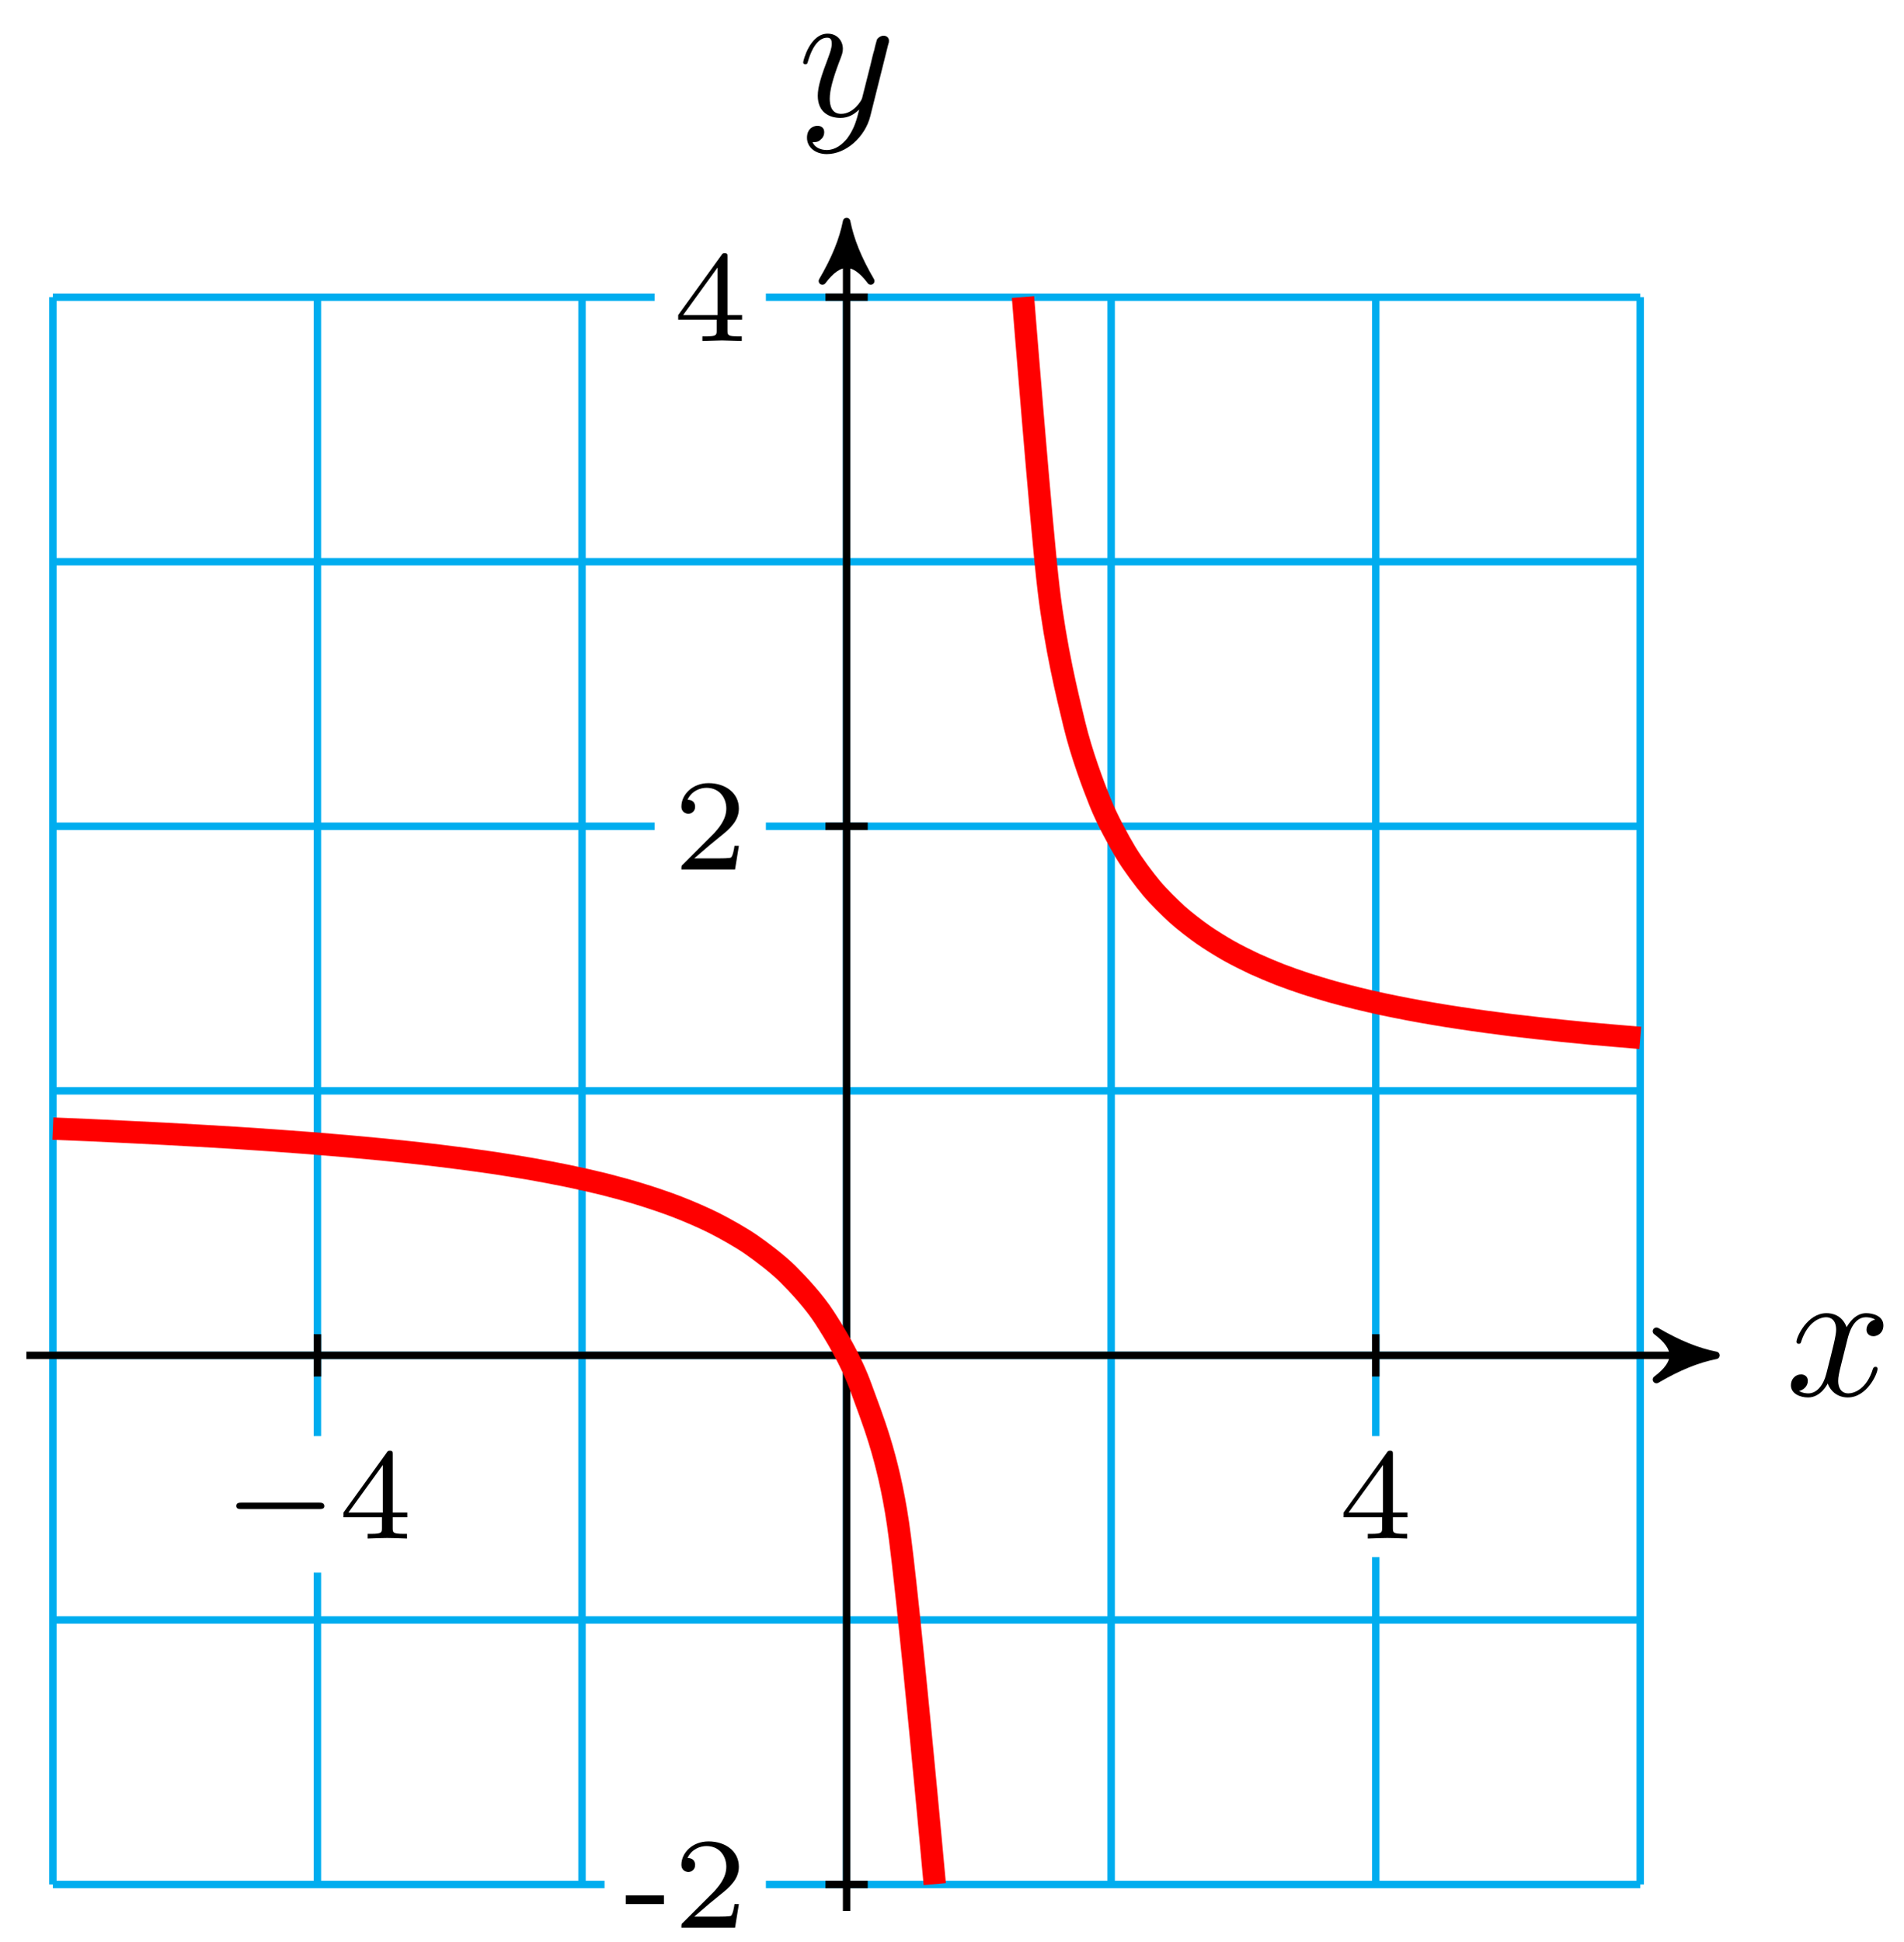
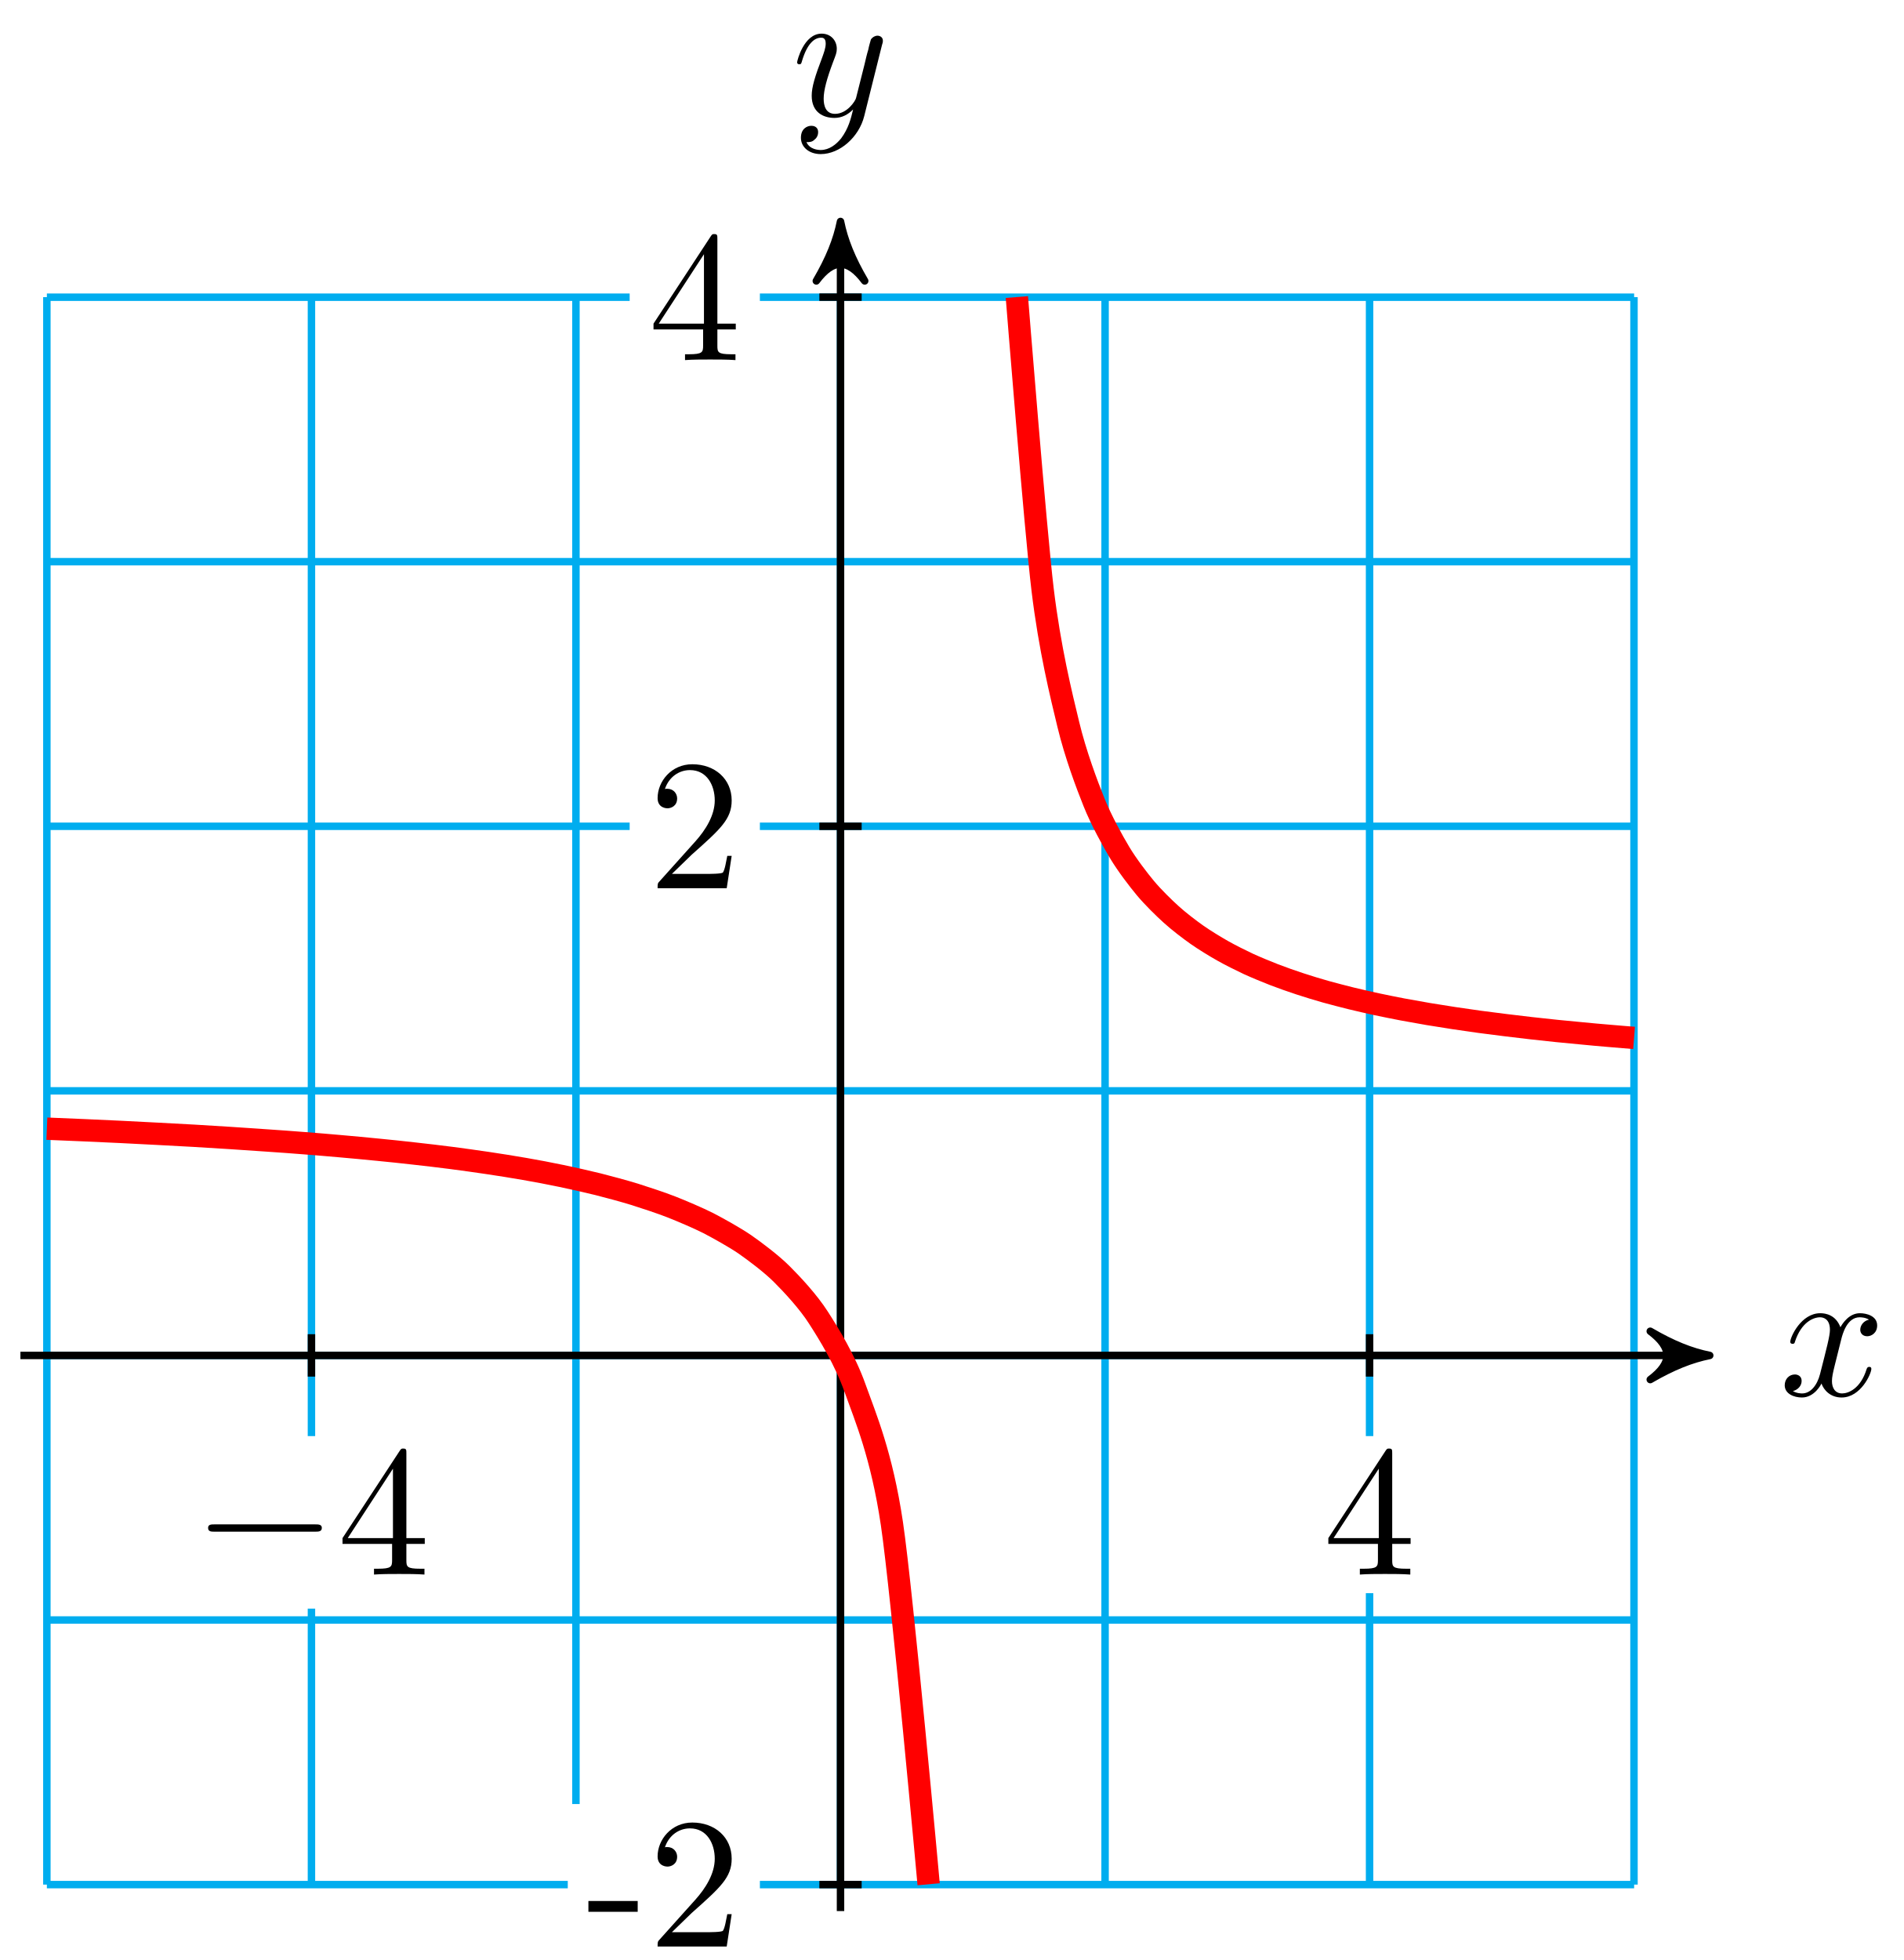
- <svg xmlns="http://www.w3.org/2000/svg" xmlns:xlink="http://www.w3.org/1999/xlink" width="102pt" height="104pt" viewBox="0 0 102 104" version="1.1">
+ <svg xmlns="http://www.w3.org/2000/svg" xmlns:xlink="http://www.w3.org/1999/xlink" width="102pt" height="105pt" viewBox="0 0 102 105" version="1.1">
  <defs>
    <g>
      <symbol overflow="visible" id="glyph0-0">
        <path style="stroke:none;" d="" />
      </symbol>
      <symbol overflow="visible" id="glyph0-1">
        <path style="stroke:none;" d="M 3.328 -3.016 C 3.391 -3.266 3.625 -4.188 4.312 -4.188 C 4.359 -4.188 4.609 -4.188 4.812 -4.062 C 4.531 -4 4.344 -3.766 4.344 -3.516 C 4.344 -3.359 4.453 -3.172 4.719 -3.172 C 4.938 -3.172 5.25 -3.344 5.25 -3.75 C 5.25 -4.266 4.672 -4.406 4.328 -4.406 C 3.75 -4.406 3.406 -3.875 3.281 -3.656 C 3.031 -4.312 2.5 -4.406 2.203 -4.406 C 1.172 -4.406 0.594 -3.125 0.594 -2.875 C 0.594 -2.766 0.703 -2.766 0.719 -2.766 C 0.797 -2.766 0.828 -2.797 0.844 -2.875 C 1.188 -3.938 1.844 -4.188 2.188 -4.188 C 2.375 -4.188 2.719 -4.094 2.719 -3.516 C 2.719 -3.203 2.547 -2.547 2.188 -1.141 C 2.031 -0.531 1.672 -0.109 1.234 -0.109 C 1.172 -0.109 0.953 -0.109 0.734 -0.234 C 0.984 -0.297 1.203 -0.5 1.203 -0.781 C 1.203 -1.047 0.984 -1.125 0.844 -1.125 C 0.531 -1.125 0.297 -0.875 0.297 -0.547 C 0.297 -0.094 0.781 0.109 1.219 0.109 C 1.891 0.109 2.25 -0.594 2.266 -0.641 C 2.391 -0.281 2.75 0.109 3.344 0.109 C 4.375 0.109 4.938 -1.172 4.938 -1.422 C 4.938 -1.531 4.859 -1.531 4.828 -1.531 C 4.734 -1.531 4.719 -1.484 4.688 -1.422 C 4.359 -0.344 3.688 -0.109 3.375 -0.109 C 2.984 -0.109 2.828 -0.422 2.828 -0.766 C 2.828 -0.984 2.875 -1.203 2.984 -1.641 Z M 3.328 -3.016 " />
      </symbol>
      <symbol overflow="visible" id="glyph0-2">
        <path style="stroke:none;" d="M 4.844 -3.797 C 4.891 -3.938 4.891 -3.953 4.891 -4.031 C 4.891 -4.203 4.75 -4.297 4.594 -4.297 C 4.5 -4.297 4.344 -4.234 4.25 -4.094 C 4.234 -4.031 4.141 -3.734 4.109 -3.547 C 4.031 -3.297 3.969 -3.016 3.906 -2.75 L 3.453 -0.953 C 3.422 -0.812 2.984 -0.109 2.328 -0.109 C 1.828 -0.109 1.719 -0.547 1.719 -0.922 C 1.719 -1.375 1.891 -2 2.219 -2.875 C 2.375 -3.281 2.422 -3.391 2.422 -3.594 C 2.422 -4.031 2.109 -4.406 1.609 -4.406 C 0.656 -4.406 0.297 -2.953 0.297 -2.875 C 0.297 -2.766 0.391 -2.766 0.406 -2.766 C 0.516 -2.766 0.516 -2.797 0.562 -2.953 C 0.844 -3.891 1.234 -4.188 1.578 -4.188 C 1.656 -4.188 1.828 -4.188 1.828 -3.875 C 1.828 -3.625 1.719 -3.359 1.656 -3.172 C 1.25 -2.109 1.078 -1.547 1.078 -1.078 C 1.078 -0.188 1.703 0.109 2.297 0.109 C 2.688 0.109 3.016 -0.062 3.297 -0.344 C 3.172 0.172 3.047 0.672 2.656 1.203 C 2.391 1.531 2.016 1.828 1.562 1.828 C 1.422 1.828 0.969 1.797 0.797 1.406 C 0.953 1.406 1.094 1.406 1.219 1.281 C 1.328 1.203 1.422 1.062 1.422 0.875 C 1.422 0.562 1.156 0.531 1.062 0.531 C 0.828 0.531 0.5 0.688 0.5 1.172 C 0.5 1.672 0.938 2.047 1.562 2.047 C 2.578 2.047 3.609 1.141 3.891 0.016 Z M 4.844 -3.797 " />
      </symbol>
      <symbol overflow="visible" id="glyph1-0">
        <path style="stroke:none;" d="" />
      </symbol>
      <symbol overflow="visible" id="glyph1-1">
-         <path style="stroke:none;" d="M 5.188 -1.578 C 5.297 -1.578 5.469 -1.578 5.469 -1.734 C 5.469 -1.922 5.297 -1.922 5.188 -1.922 L 1.031 -1.922 C 0.922 -1.922 0.75 -1.922 0.75 -1.75 C 0.75 -1.578 0.906 -1.578 1.031 -1.578 Z M 5.188 -1.578 " />
+         <path style="stroke:none;" d="M 6.562 -2.297 C 6.734 -2.297 6.922 -2.297 6.922 -2.5 C 6.922 -2.688 6.734 -2.688 6.562 -2.688 L 1.172 -2.688 C 1 -2.688 0.828 -2.688 0.828 -2.5 C 0.828 -2.297 1 -2.297 1.172 -2.297 Z M 6.562 -2.297 " />
      </symbol>
      <symbol overflow="visible" id="glyph2-0">
        <path style="stroke:none;" d="" />
      </symbol>
      <symbol overflow="visible" id="glyph2-1">
-         <path style="stroke:none;" d="M 3.688 -1.141 L 3.688 -1.391 L 2.906 -1.391 L 2.906 -4.5 C 2.906 -4.641 2.906 -4.703 2.766 -4.703 C 2.672 -4.703 2.641 -4.703 2.578 -4.594 L 0.266 -1.391 L 0.266 -1.141 L 2.328 -1.141 L 2.328 -0.578 C 2.328 -0.328 2.328 -0.25 1.75 -0.25 L 1.562 -0.25 L 1.562 0 C 1.922 -0.016 2.359 -0.031 2.609 -0.031 C 2.875 -0.031 3.312 -0.016 3.672 0 L 3.672 -0.25 L 3.484 -0.25 C 2.906 -0.25 2.906 -0.328 2.906 -0.578 L 2.906 -1.141 Z M 2.375 -3.938 L 2.375 -1.391 L 0.531 -1.391 Z M 2.375 -3.938 " />
+         <path style="stroke:none;" d="M 2.938 -1.641 L 2.938 -0.781 C 2.938 -0.422 2.906 -0.312 2.172 -0.312 L 1.969 -0.312 L 1.969 0 C 2.375 -0.031 2.891 -0.031 3.312 -0.031 C 3.734 -0.031 4.25 -0.031 4.672 0 L 4.672 -0.312 L 4.453 -0.312 C 3.719 -0.312 3.703 -0.422 3.703 -0.781 L 3.703 -1.641 L 4.688 -1.641 L 4.688 -1.953 L 3.703 -1.953 L 3.703 -6.484 C 3.703 -6.688 3.703 -6.75 3.531 -6.75 C 3.453 -6.75 3.422 -6.75 3.344 -6.625 L 0.281 -1.953 L 0.281 -1.641 Z M 2.984 -1.953 L 0.562 -1.953 L 2.984 -5.672 Z M 2.984 -1.953 " />
      </symbol>
      <symbol overflow="visible" id="glyph3-0">
        <path style="stroke:none;" d="" />
      </symbol>
      <symbol overflow="visible" id="glyph3-1">
-         <path style="stroke:none;" d="M 2.188 -1.266 L 2.188 -1.734 L 0.141 -1.734 L 0.141 -1.266 Z M 2.188 -1.266 " />
+         <path style="stroke:none;" d="M 2.75 -1.859 L 2.75 -2.438 L 0.109 -2.438 L 0.109 -1.859 Z M 2.75 -1.859 " />
      </symbol>
      <symbol overflow="visible" id="glyph3-2">
-         <path style="stroke:none;" d="M 3.516 -1.266 L 3.281 -1.266 C 3.266 -1.109 3.188 -0.703 3.094 -0.641 C 3.047 -0.594 2.516 -0.594 2.406 -0.594 L 1.125 -0.594 C 1.859 -1.234 2.109 -1.438 2.516 -1.766 C 3.031 -2.172 3.516 -2.609 3.516 -3.266 C 3.516 -4.109 2.781 -4.625 1.891 -4.625 C 1.031 -4.625 0.438 -4.016 0.438 -3.375 C 0.438 -3.031 0.734 -2.984 0.812 -2.984 C 0.969 -2.984 1.172 -3.109 1.172 -3.359 C 1.172 -3.484 1.125 -3.734 0.766 -3.734 C 0.984 -4.219 1.453 -4.375 1.781 -4.375 C 2.484 -4.375 2.844 -3.828 2.844 -3.266 C 2.844 -2.656 2.406 -2.188 2.188 -1.938 L 0.516 -0.266 C 0.438 -0.203 0.438 -0.188 0.438 0 L 3.312 0 Z M 3.516 -1.266 " />
+         <path style="stroke:none;" d="M 4.469 -1.734 L 4.234 -1.734 C 4.172 -1.438 4.109 -1 4 -0.844 C 3.938 -0.766 3.281 -0.766 3.062 -0.766 L 1.266 -0.766 L 2.328 -1.797 C 3.875 -3.172 4.469 -3.703 4.469 -4.703 C 4.469 -5.844 3.578 -6.641 2.359 -6.641 C 1.234 -6.641 0.5 -5.719 0.5 -4.828 C 0.5 -4.281 1 -4.281 1.031 -4.281 C 1.203 -4.281 1.547 -4.391 1.547 -4.812 C 1.547 -5.062 1.359 -5.328 1.016 -5.328 C 0.938 -5.328 0.922 -5.328 0.891 -5.312 C 1.109 -5.969 1.656 -6.328 2.234 -6.328 C 3.141 -6.328 3.562 -5.516 3.562 -4.703 C 3.562 -3.906 3.078 -3.125 2.516 -2.5 L 0.609 -0.375 C 0.5 -0.266 0.5 -0.234 0.5 0 L 4.203 0 Z M 4.469 -1.734 " />
      </symbol>
      <symbol overflow="visible" id="glyph3-3">
-         <path style="stroke:none;" d="M 3.688 -1.141 L 3.688 -1.391 L 2.906 -1.391 L 2.906 -4.5 C 2.906 -4.641 2.906 -4.703 2.766 -4.703 C 2.672 -4.703 2.641 -4.703 2.578 -4.594 L 0.266 -1.391 L 0.266 -1.141 L 2.328 -1.141 L 2.328 -0.578 C 2.328 -0.328 2.328 -0.25 1.75 -0.25 L 1.562 -0.25 L 1.562 0 L 2.609 -0.031 L 3.672 0 L 3.672 -0.25 L 3.484 -0.25 C 2.906 -0.25 2.906 -0.328 2.906 -0.578 L 2.906 -1.141 Z M 2.375 -1.391 L 0.531 -1.391 L 2.375 -3.938 Z M 2.375 -1.391 " />
+         <path style="stroke:none;" d="M 4.688 -1.641 L 4.688 -1.953 L 3.703 -1.953 L 3.703 -6.484 C 3.703 -6.688 3.703 -6.75 3.531 -6.75 C 3.453 -6.75 3.422 -6.75 3.344 -6.625 L 0.281 -1.953 L 0.281 -1.641 L 2.938 -1.641 L 2.938 -0.781 C 2.938 -0.422 2.906 -0.312 2.172 -0.312 L 1.969 -0.312 L 1.969 0 C 2.375 -0.031 2.891 -0.031 3.312 -0.031 C 3.734 -0.031 4.25 -0.031 4.672 0 L 4.672 -0.312 L 4.453 -0.312 C 3.719 -0.312 3.703 -0.422 3.703 -0.781 L 3.703 -1.641 Z M 2.984 -1.953 L 0.562 -1.953 L 2.984 -5.672 Z M 2.984 -1.953 " />
      </symbol>
    </g>
  </defs>
  <g id="surface1">
-     <path style="fill:none;stroke-width:0.399;stroke-linecap:butt;stroke-linejoin:miter;stroke:rgb(0%,67.839%,93.729%);stroke-opacity:1;stroke-miterlimit:10;" d="M -42.519 -28.346 L 42.519 -28.346 M -42.519 -14.175 L 42.519 -14.175 M -42.519 0.001 L 42.519 0.001 M -42.519 14.172 L 42.519 14.172 M -42.519 28.347 L 42.519 28.347 M -42.519 42.519 L 42.519 42.519 M -42.519 56.69 L 42.519 56.69 M -42.519 -28.346 L -42.519 56.694 M -28.348 -28.346 L -28.348 56.694 M -14.173 -28.346 L -14.173 56.694 M 0.002 -28.346 L 0.002 56.694 M 14.173 -28.346 L 14.173 56.694 M 28.348 -28.346 L 28.348 56.694 M 42.515 -28.346 L 42.515 56.694 " transform="matrix(1.00006,0,0,-1.00003,45.35382,72.61379)" />
-     <path style="fill:none;stroke-width:0.399;stroke-linecap:butt;stroke-linejoin:miter;stroke:rgb(0%,0%,0%);stroke-opacity:1;stroke-miterlimit:10;" d="M -43.937 0.001 L 45.776 0.001 " transform="matrix(1.00006,0,0,-1.00003,45.35382,72.61379)" />
-     <path style="fill-rule:nonzero;fill:rgb(0%,0%,0%);fill-opacity:1;stroke-width:0.399;stroke-linecap:butt;stroke-linejoin:round;stroke:rgb(0%,0%,0%);stroke-opacity:1;stroke-miterlimit:10;" d="M 0.797 0.001 C -0.199 0.2 -1.195 0.598 -2.39 1.293 C -1.195 0.399 -1.195 -0.398 -2.39 -1.296 C -1.195 -0.597 -0.199 -0.199 0.797 0.001 Z M 0.797 0.001 " transform="matrix(1.00006,0,0,-1.00003,91.13257,72.61379)" />
+     <path style="fill:none;stroke-width:0.399;stroke-linecap:butt;stroke-linejoin:miter;stroke:rgb(0%,67.839%,93.729%);stroke-opacity:1;stroke-miterlimit:10;" d="M -42.522 -28.348 L 42.521 -28.348 M -42.522 -14.173 L 42.521 -14.173 M -42.522 -0.001 L 42.521 -0.001 M -42.522 14.174 L 42.521 14.174 M -42.522 28.346 L 42.521 28.346 M -42.522 42.521 L 42.521 42.521 M -42.522 56.689 L 42.521 56.689 M -42.522 -28.348 L -42.522 56.693 M -28.346 -28.348 L -28.346 56.693 M -14.175 -28.348 L -14.175 56.693 M -0 -28.348 L -0 56.693 M 14.175 -28.348 L 14.175 56.693 M 28.346 -28.348 L 28.346 56.693 M 42.513 -28.348 L 42.513 56.693 " transform="matrix(1.00005,0,0,-1.00002,45.03535,72.61219)" />
+     <path style="fill:none;stroke-width:0.399;stroke-linecap:butt;stroke-linejoin:miter;stroke:rgb(0%,0%,0%);stroke-opacity:1;stroke-miterlimit:10;" d="M -43.939 -0.001 L 45.775 -0.001 " transform="matrix(1.00005,0,0,-1.00002,45.03535,72.61219)" />
+     <path style="fill-rule:nonzero;fill:rgb(0%,0%,0%);fill-opacity:1;stroke-width:0.399;stroke-linecap:butt;stroke-linejoin:round;stroke:rgb(0%,0%,0%);stroke-opacity:1;stroke-miterlimit:10;" d="M 0.796 -0.001 C -0.2 0.198 -1.196 0.597 -2.392 1.296 C -1.196 0.397 -1.196 -0.4 -2.392 -1.294 C -1.196 -0.599 -0.2 -0.2 0.796 -0.001 Z M 0.796 -0.001 " transform="matrix(1.00005,0,0,-1.00002,90.81364,72.61219)" />
    <g style="fill:rgb(0%,0%,0%);fill-opacity:1;">
-       <use xlink:href="#glyph0-1" x="95.649" y="74.759" />
+       <use xlink:href="#glyph0-1" x="95.33" y="74.757" />
    </g>
-     <path style="fill:none;stroke-width:0.399;stroke-linecap:butt;stroke-linejoin:miter;stroke:rgb(0%,0%,0%);stroke-opacity:1;stroke-miterlimit:10;" d="M 0.002 -29.764 L 0.002 59.948 " transform="matrix(1.00006,0,0,-1.00003,45.35382,72.61379)" />
-     <path style="fill-rule:nonzero;fill:rgb(0%,0%,0%);fill-opacity:1;stroke-width:0.399;stroke-linecap:butt;stroke-linejoin:round;stroke:rgb(0%,0%,0%);stroke-opacity:1;stroke-miterlimit:10;" d="M 0.795 -0.002 C -0.201 0.198 -1.197 0.596 -2.392 1.295 C -1.197 0.397 -1.197 -0.4 -2.392 -1.295 C -1.197 -0.599 -0.201 -0.201 0.795 -0.002 Z M 0.795 -0.002 " transform="matrix(0,-1.00003,-1.00006,0,45.35382,12.66259)" />
+     <path style="fill:none;stroke-width:0.399;stroke-linecap:butt;stroke-linejoin:miter;stroke:rgb(0%,0%,0%);stroke-opacity:1;stroke-miterlimit:10;" d="M -0 -29.766 L -0 59.951 " transform="matrix(1.00005,0,0,-1.00002,45.03535,72.61219)" />
+     <path style="fill-rule:nonzero;fill:rgb(0%,0%,0%);fill-opacity:1;stroke-width:0.399;stroke-linecap:butt;stroke-linejoin:round;stroke:rgb(0%,0%,0%);stroke-opacity:1;stroke-miterlimit:10;" d="M 0.798 0 C -0.198 0.199 -1.194 0.598 -2.389 1.297 C -1.194 0.399 -1.194 -0.398 -2.389 -1.297 C -1.194 -0.597 -0.198 -0.199 0.798 0 Z M 0.798 0 " transform="matrix(0,-1.00002,-1.00005,0,45.03535,12.66159)" />
    <g style="fill:rgb(0%,0%,0%);fill-opacity:1;">
-       <use xlink:href="#glyph0-2" x="42.733" y="6.209" />
+       <use xlink:href="#glyph0-2" x="42.414" y="6.208" />
    </g>
-     <path style="fill:none;stroke-width:0.399;stroke-linecap:butt;stroke-linejoin:miter;stroke:rgb(0%,0%,0%);stroke-opacity:1;stroke-miterlimit:10;" d="M -28.348 1.133 L -28.348 -1.132 " transform="matrix(1.00006,0,0,-1.00003,45.35382,72.61379)" />
-     <path style=" stroke:none;fill-rule:nonzero;fill:rgb(100%,100%,100%);fill-opacity:1;" d="M 10.91 84.254 L 23.102 84.254 L 23.102 76.938 L 10.91 76.938 Z M 10.91 84.254 " />
+     <path style="fill:none;stroke-width:0.399;stroke-linecap:butt;stroke-linejoin:miter;stroke:rgb(0%,0%,0%);stroke-opacity:1;stroke-miterlimit:10;" d="M -28.346 1.136 L -28.346 -1.134 " transform="matrix(1.00005,0,0,-1.00002,45.03535,72.61219)" />
+     <path style=" stroke:none;fill-rule:nonzero;fill:rgb(100%,100%,100%);fill-opacity:1;" d="M 9.324 86.176 L 24.051 86.176 L 24.051 76.934 L 9.324 76.934 Z M 9.324 86.176 " />
    <g style="fill:rgb(0%,0%,0%);fill-opacity:1;">
-       <use xlink:href="#glyph1-1" x="11.906" y="82.427" />
+       <use xlink:href="#glyph1-1" x="10.322" y="84.351" />
    </g>
    <g style="fill:rgb(0%,0%,0%);fill-opacity:1;">
-       <use xlink:href="#glyph2-1" x="18.132" y="82.427" />
+       <use xlink:href="#glyph2-1" x="18.071" y="84.351" />
    </g>
-     <path style="fill:none;stroke-width:0.399;stroke-linecap:butt;stroke-linejoin:miter;stroke:rgb(0%,0%,0%);stroke-opacity:1;stroke-miterlimit:10;" d="M 28.348 1.133 L 28.348 -1.132 " transform="matrix(1.00006,0,0,-1.00003,45.35382,72.61379)" />
-     <path style=" stroke:none;fill-rule:nonzero;fill:rgb(100%,100%,100%);fill-opacity:1;" d="M 70.719 83.422 L 76.684 83.422 L 76.684 76.938 L 70.719 76.938 Z M 70.719 83.422 " />
+     <path style="fill:none;stroke-width:0.399;stroke-linecap:butt;stroke-linejoin:miter;stroke:rgb(0%,0%,0%);stroke-opacity:1;stroke-miterlimit:10;" d="M 28.346 1.136 L 28.346 -1.134 " transform="matrix(1.00005,0,0,-1.00002,45.03535,72.61219)" />
+     <path style=" stroke:none;fill-rule:nonzero;fill:rgb(100%,100%,100%);fill-opacity:1;" d="M 69.895 85.348 L 76.871 85.348 L 76.871 76.934 L 69.895 76.934 Z M 69.895 85.348 " />
    <g style="fill:rgb(0%,0%,0%);fill-opacity:1;">
-       <use xlink:href="#glyph2-1" x="71.716" y="82.427" />
+       <use xlink:href="#glyph2-1" x="70.893" y="84.351" />
    </g>
-     <path style="fill:none;stroke-width:0.399;stroke-linecap:butt;stroke-linejoin:miter;stroke:rgb(0%,0%,0%);stroke-opacity:1;stroke-miterlimit:10;" d="M 1.134 -28.346 L -1.135 -28.346 " transform="matrix(1.00006,0,0,-1.00003,45.35382,72.61379)" />
-     <path style=" stroke:none;fill-rule:nonzero;fill:rgb(100%,100%,100%);fill-opacity:1;" d="M 32.387 104.273 L 41.031 104.273 L 41.031 97.648 L 32.387 97.648 Z M 32.387 104.273 " />
+     <path style="fill:none;stroke-width:0.399;stroke-linecap:butt;stroke-linejoin:miter;stroke:rgb(0%,0%,0%);stroke-opacity:1;stroke-miterlimit:10;" d="M 1.133 -28.348 L -1.133 -28.348 " transform="matrix(1.00005,0,0,-1.00002,45.03535,72.61219)" />
+     <path style=" stroke:none;fill-rule:nonzero;fill:rgb(100%,100%,100%);fill-opacity:1;" d="M 30.422 105.273 L 40.715 105.273 L 40.715 96.645 L 30.422 96.645 Z M 30.422 105.273 " />
    <g style="fill:rgb(0%,0%,0%);fill-opacity:1;">
-       <use xlink:href="#glyph3-1" x="33.382" y="103.277" />
-       <use xlink:href="#glyph3-2" x="36.067" y="103.277" />
+       <use xlink:href="#glyph3-1" x="31.418" y="104.277" />
+       <use xlink:href="#glyph3-2" x="34.735" y="104.277" />
    </g>
-     <path style="fill:none;stroke-width:0.399;stroke-linecap:butt;stroke-linejoin:miter;stroke:rgb(0%,0%,0%);stroke-opacity:1;stroke-miterlimit:10;" d="M 1.134 28.347 L -1.135 28.347 " transform="matrix(1.00006,0,0,-1.00003,45.35382,72.61379)" />
-     <path style=" stroke:none;fill-rule:nonzero;fill:rgb(100%,100%,100%);fill-opacity:1;" d="M 35.07 47.578 L 41.031 47.578 L 41.031 40.953 L 35.07 40.953 Z M 35.07 47.578 " />
+     <path style="fill:none;stroke-width:0.399;stroke-linecap:butt;stroke-linejoin:miter;stroke:rgb(0%,0%,0%);stroke-opacity:1;stroke-miterlimit:10;" d="M 1.133 28.346 L -1.133 28.346 " transform="matrix(1.00005,0,0,-1.00002,45.03535,72.61219)" />
+     <path style=" stroke:none;fill-rule:nonzero;fill:rgb(100%,100%,100%);fill-opacity:1;" d="M 33.738 48.578 L 40.715 48.578 L 40.715 39.949 L 33.738 39.949 Z M 33.738 48.578 " />
    <g style="fill:rgb(0%,0%,0%);fill-opacity:1;">
-       <use xlink:href="#glyph3-2" x="36.067" y="46.582" />
+       <use xlink:href="#glyph3-2" x="34.735" y="47.583" />
    </g>
-     <path style="fill:none;stroke-width:0.399;stroke-linecap:butt;stroke-linejoin:miter;stroke:rgb(0%,0%,0%);stroke-opacity:1;stroke-miterlimit:10;" d="M 1.134 56.694 L -1.135 56.694 " transform="matrix(1.00006,0,0,-1.00003,45.35382,72.61379)" />
-     <path style=" stroke:none;fill-rule:nonzero;fill:rgb(100%,100%,100%);fill-opacity:1;" d="M 35.07 19.266 L 41.031 19.266 L 41.031 12.57 L 35.07 12.57 Z M 35.07 19.266 " />
+     <path style="fill:none;stroke-width:0.399;stroke-linecap:butt;stroke-linejoin:miter;stroke:rgb(0%,0%,0%);stroke-opacity:1;stroke-miterlimit:10;" d="M 1.133 56.693 L -1.133 56.693 " transform="matrix(1.00005,0,0,-1.00002,45.03535,72.61219)" />
+     <path style=" stroke:none;fill-rule:nonzero;fill:rgb(100%,100%,100%);fill-opacity:1;" d="M 33.738 20.285 L 40.715 20.285 L 40.715 11.547 L 33.738 11.547 Z M 33.738 20.285 " />
    <g style="fill:rgb(0%,0%,0%);fill-opacity:1;">
-       <use xlink:href="#glyph3-3" x="36.067" y="18.269" />
+       <use xlink:href="#glyph3-3" x="34.735" y="19.29" />
    </g>
-     <path style="fill:none;stroke-width:1.196;stroke-linecap:butt;stroke-linejoin:miter;stroke:rgb(100%,0%,0%);stroke-opacity:1;stroke-miterlimit:10;" d="M -42.519 12.149 C -42.519 12.149 -41.097 12.09 -40.551 12.067 C -40.004 12.039 -39.129 12 -38.582 11.973 C -38.035 11.949 -37.16 11.902 -36.613 11.875 C -36.07 11.848 -35.192 11.797 -34.645 11.766 C -34.102 11.735 -33.223 11.684 -32.676 11.649 C -32.133 11.613 -31.254 11.555 -30.707 11.516 C -30.165 11.477 -29.286 11.414 -28.743 11.371 C -28.196 11.328 -27.317 11.254 -26.774 11.207 C -26.227 11.16 -25.348 11.078 -24.805 11.024 C -24.259 10.969 -23.38 10.879 -22.837 10.817 C -22.29 10.754 -21.415 10.653 -20.868 10.578 C -20.321 10.508 -19.446 10.391 -18.9 10.309 C -18.353 10.227 -17.478 10.086 -16.931 9.992 C -16.384 9.895 -15.509 9.731 -14.962 9.617 C -14.415 9.504 -13.541 9.309 -12.994 9.172 C -12.447 9.035 -11.572 8.797 -11.025 8.625 C -10.478 8.457 -9.603 8.164 -9.056 7.949 C -8.51 7.739 -7.635 7.364 -7.088 7.086 C -6.541 6.809 -5.666 6.321 -5.119 5.942 C -4.572 5.563 -3.697 4.903 -3.151 4.36 C -2.604 3.817 -1.729 2.875 -1.182 2.024 C -0.635 1.176 0.24 -0.238 0.787 -1.769 C 1.334 -3.3 2.209 -5.327 2.755 -9.015 C 3.302 -12.698 4.724 -28.327 4.724 -28.327 " transform="matrix(1.00006,0,0,-1.00003,45.35382,72.61379)" />
-     <path style="fill:none;stroke-width:1.196;stroke-linecap:butt;stroke-linejoin:miter;stroke:rgb(100%,0%,0%);stroke-opacity:1;stroke-miterlimit:10;" d="M 9.45 56.698 C 9.45 56.698 10.442 44.21 10.825 41.034 C 11.208 37.855 11.821 35.382 12.204 33.8 C 12.587 32.218 13.2 30.586 13.583 29.632 C 13.966 28.679 14.579 27.57 14.962 26.929 C 15.344 26.293 15.954 25.488 16.337 25.027 C 16.719 24.57 17.333 23.969 17.715 23.621 C 18.098 23.277 18.711 22.808 19.094 22.539 C 19.477 22.269 20.09 21.894 20.473 21.676 C 20.852 21.461 21.465 21.156 21.848 20.976 C 22.231 20.801 22.844 20.543 23.227 20.394 C 23.61 20.246 24.223 20.031 24.606 19.906 C 24.988 19.781 25.602 19.598 25.984 19.488 C 26.367 19.379 26.977 19.223 27.359 19.129 C 27.742 19.035 28.355 18.894 28.738 18.812 C 29.121 18.73 29.734 18.609 30.117 18.535 C 30.5 18.461 31.113 18.352 31.496 18.289 C 31.879 18.223 32.488 18.125 32.871 18.07 C 33.254 18.012 33.867 17.922 34.25 17.871 C 34.632 17.82 35.246 17.738 35.628 17.691 C 36.011 17.645 36.624 17.574 37.007 17.531 C 37.39 17.488 37.999 17.422 38.382 17.383 C 38.765 17.344 39.378 17.285 39.761 17.246 C 40.144 17.211 40.757 17.156 41.14 17.125 C 41.523 17.09 42.519 17.008 42.519 17.008 " transform="matrix(1.00006,0,0,-1.00003,45.35382,72.61379)" />
+     <path style="fill:none;stroke-width:1.196;stroke-linecap:butt;stroke-linejoin:miter;stroke:rgb(100%,0%,0%);stroke-opacity:1;stroke-miterlimit:10;" d="M -42.522 12.147 C -42.522 12.147 -41.1 12.089 -40.553 12.065 C -40.006 12.042 -39.131 12.003 -38.584 11.975 C -38.037 11.948 -37.162 11.905 -36.616 11.874 C -36.069 11.846 -35.194 11.799 -34.647 11.768 C -34.1 11.733 -33.225 11.682 -32.678 11.647 C -32.131 11.612 -31.256 11.553 -30.71 11.514 C -30.163 11.479 -29.288 11.413 -28.741 11.37 C -28.194 11.327 -27.319 11.256 -26.772 11.206 C -26.225 11.159 -25.35 11.077 -24.804 11.022 C -24.257 10.971 -23.382 10.878 -22.835 10.815 C -22.288 10.757 -21.413 10.651 -20.866 10.581 C -20.319 10.51 -19.445 10.389 -18.898 10.307 C -18.351 10.225 -17.476 10.089 -16.929 9.991 C -16.382 9.897 -15.507 9.733 -14.96 9.616 C -14.414 9.503 -13.539 9.307 -12.992 9.171 C -12.445 9.034 -11.57 8.796 -11.023 8.628 C -10.48 8.456 -9.601 8.167 -9.054 7.952 C -8.511 7.737 -7.633 7.366 -7.086 7.089 C -6.543 6.807 -5.664 6.319 -5.117 5.944 C -4.574 5.565 -3.695 4.905 -3.152 4.362 C -2.606 3.819 -1.727 2.878 -1.184 2.026 C -0.637 1.175 0.242 -0.235 0.785 -1.771 C 1.332 -3.302 2.207 -5.329 2.754 -9.013 C 3.3 -12.7 4.722 -28.329 4.722 -28.329 " transform="matrix(1.00005,0,0,-1.00002,45.03535,72.61219)" />
+     <path style="fill:none;stroke-width:1.196;stroke-linecap:butt;stroke-linejoin:miter;stroke:rgb(100%,0%,0%);stroke-opacity:1;stroke-miterlimit:10;" d="M 9.449 56.697 C 9.449 56.697 10.445 44.209 10.827 41.033 C 11.21 37.858 11.823 35.381 12.206 33.799 C 12.585 32.221 13.198 30.588 13.581 29.635 C 13.964 28.682 14.577 27.569 14.96 26.932 C 15.343 26.291 15.956 25.487 16.339 25.03 C 16.722 24.569 17.335 23.967 17.718 23.623 C 18.097 23.276 18.71 22.807 19.093 22.538 C 19.475 22.268 20.089 21.893 20.471 21.678 C 20.854 21.459 21.467 21.155 21.85 20.975 C 22.233 20.799 22.846 20.545 23.229 20.397 C 23.608 20.249 24.221 20.034 24.604 19.909 C 24.987 19.78 25.6 19.596 25.983 19.487 C 26.366 19.381 26.979 19.221 27.362 19.127 C 27.745 19.034 28.358 18.893 28.741 18.811 C 29.119 18.729 29.733 18.608 30.115 18.534 C 30.498 18.463 31.112 18.354 31.494 18.288 C 31.877 18.225 32.49 18.127 32.873 18.069 C 33.256 18.01 33.869 17.924 34.252 17.87 C 34.631 17.819 35.244 17.741 35.627 17.694 C 36.01 17.647 36.623 17.573 37.006 17.53 C 37.389 17.487 38.002 17.42 38.385 17.381 C 38.767 17.342 39.381 17.284 39.76 17.249 C 40.142 17.21 40.756 17.155 41.138 17.124 C 41.521 17.088 42.517 17.01 42.517 17.01 " transform="matrix(1.00005,0,0,-1.00002,45.03535,72.61219)" />
  </g>
</svg>
